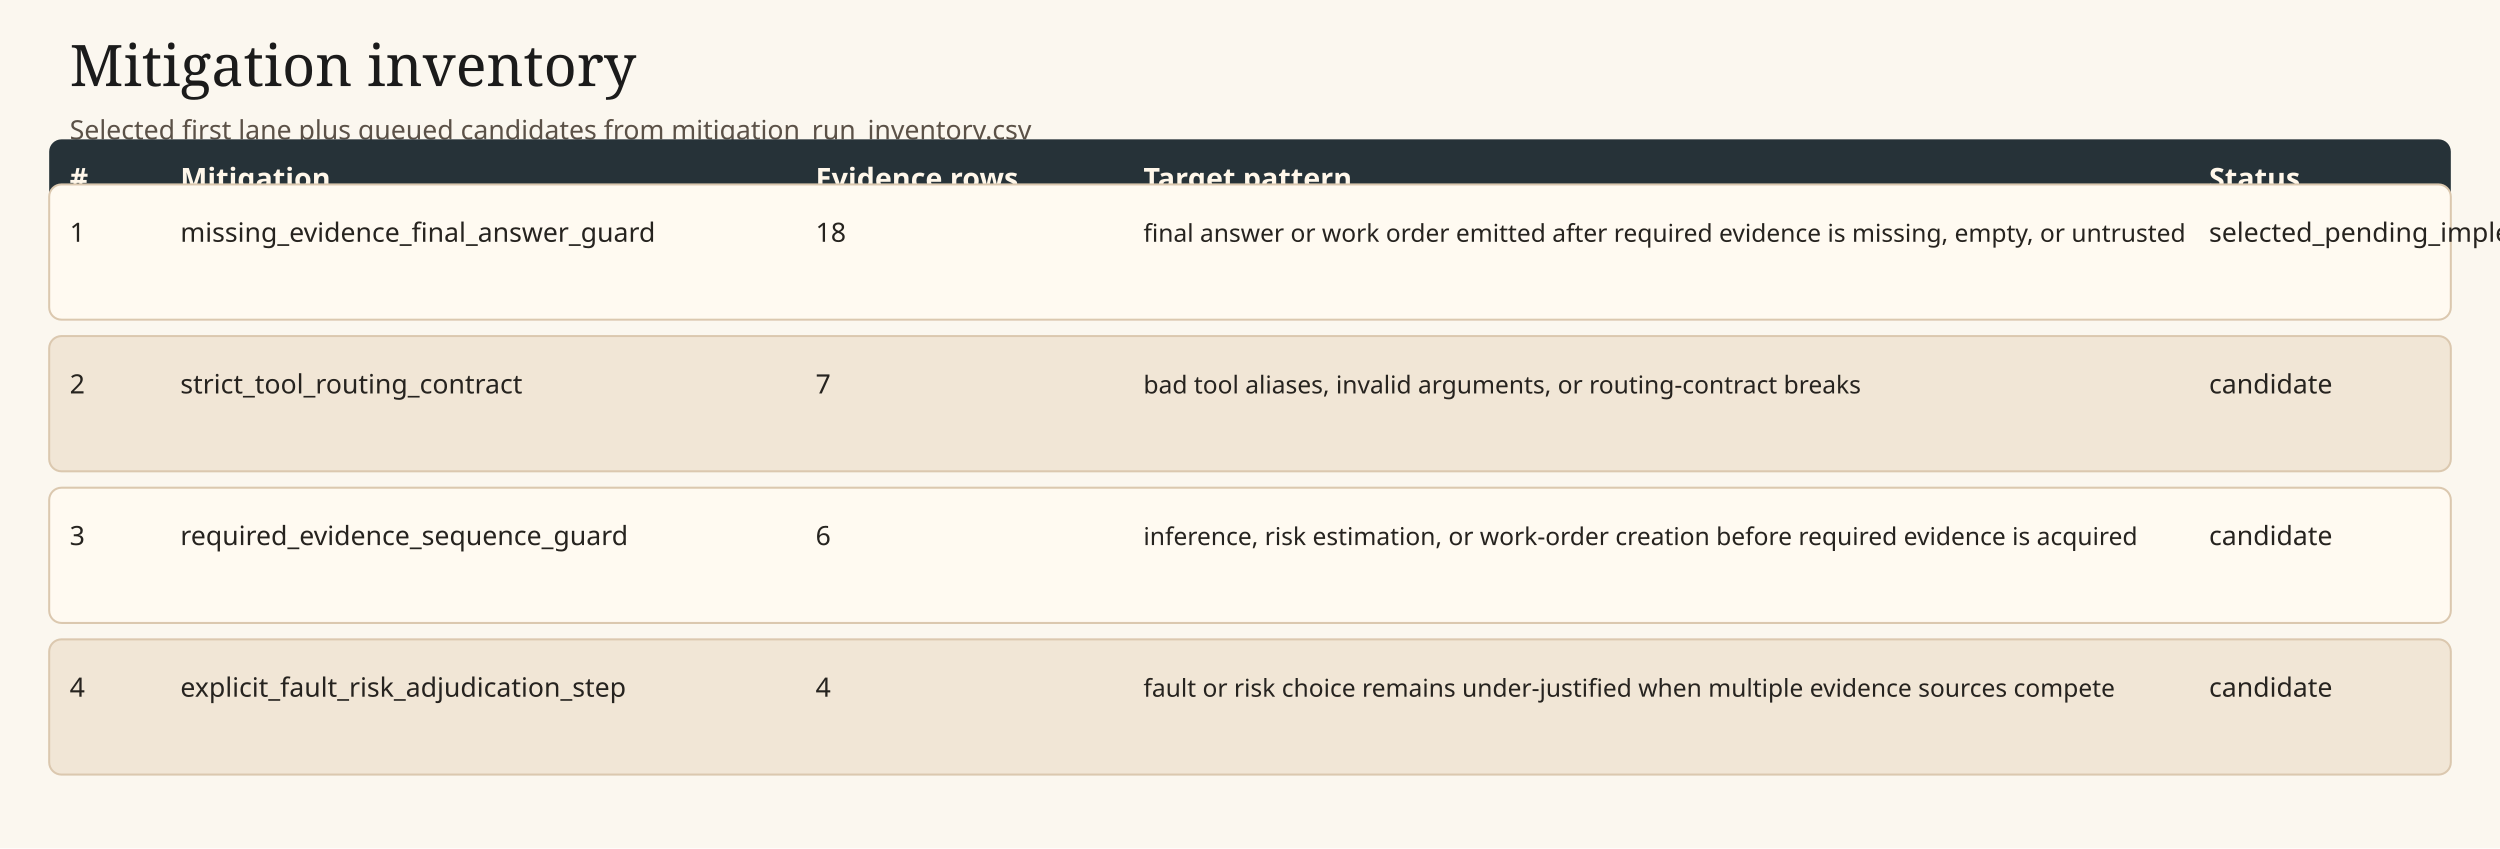
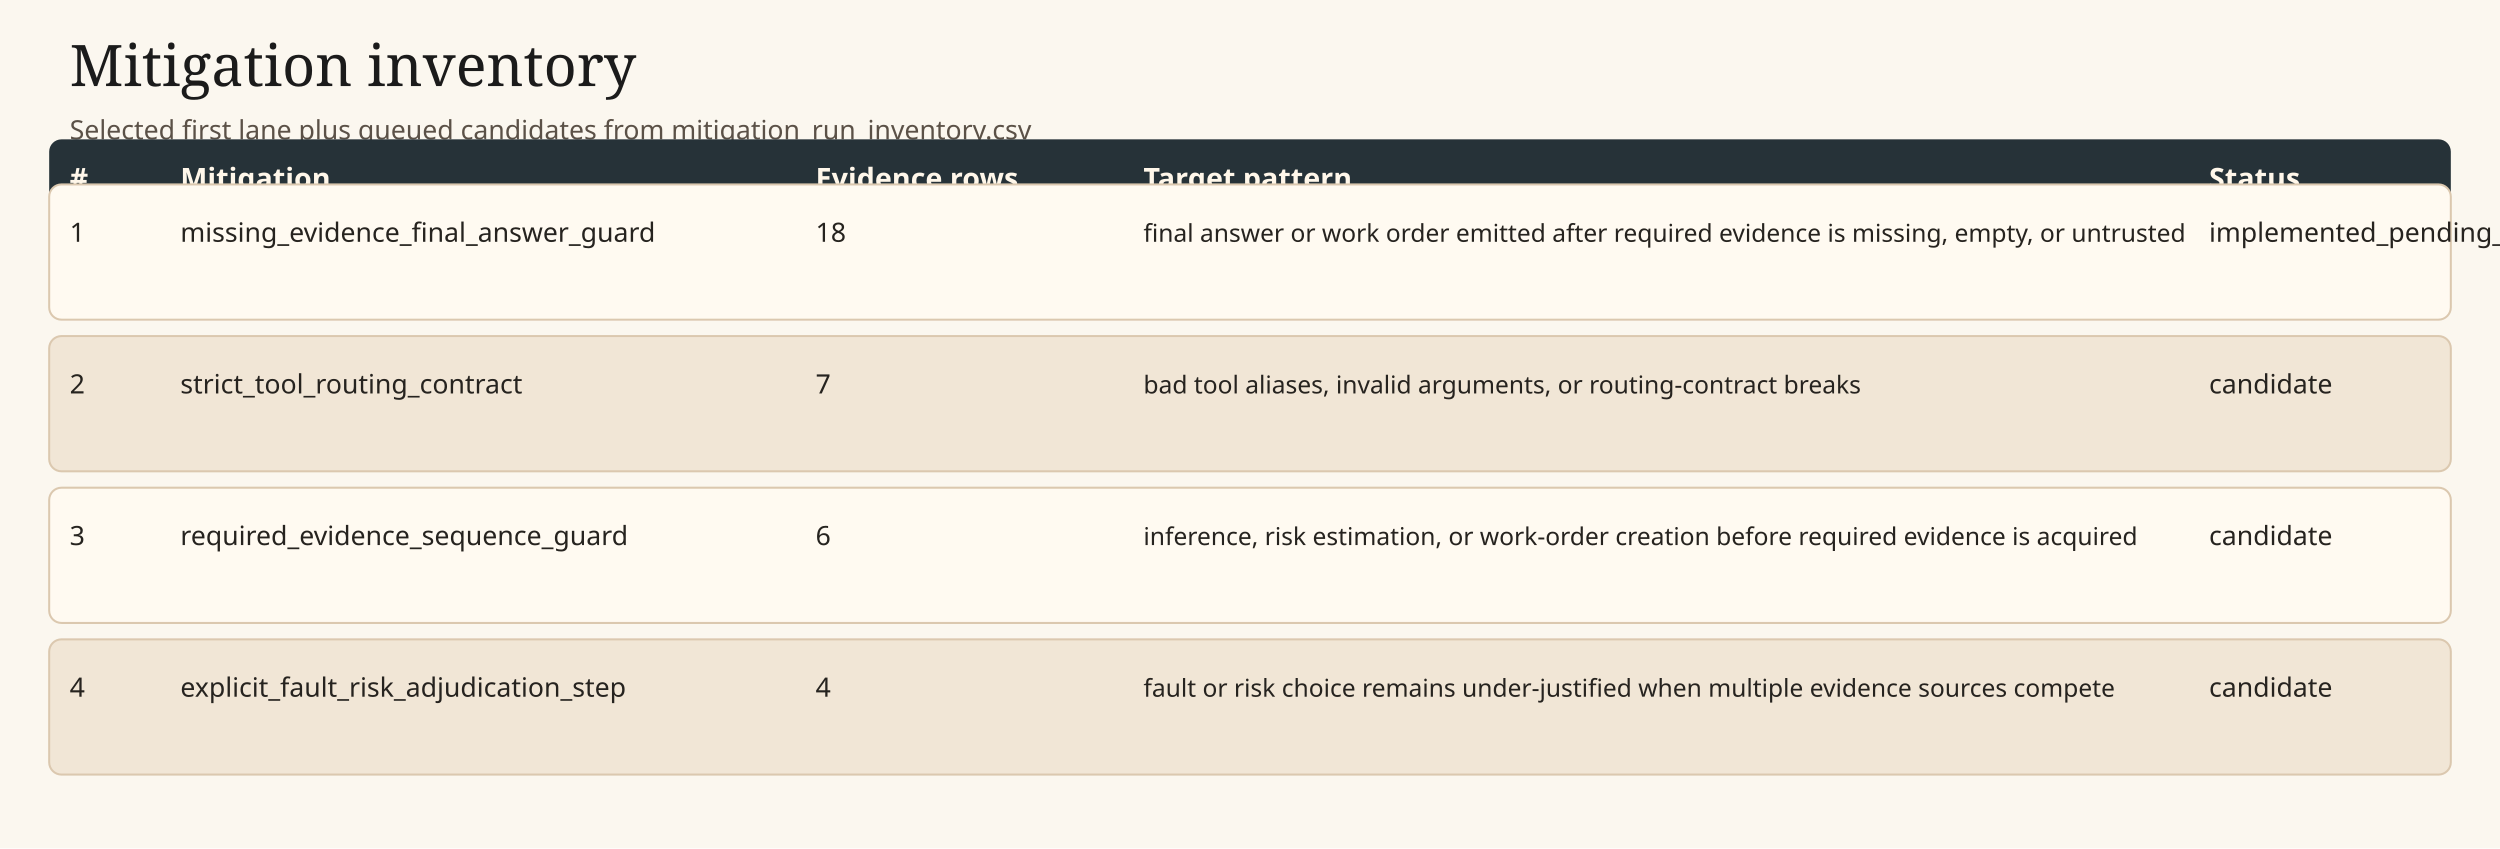
<svg xmlns="http://www.w3.org/2000/svg" viewBox="0 0 1220 414">
  <rect width="100%" height="100%" fill="#fbf7ef" />
  <text x="34" y="42" font-family="Georgia, serif" font-size="28" fill="#1b1b1b">Mitigation inventory</text>
  <text x="34" y="68" font-family="Verdana, sans-serif" font-size="13" fill="#5b5147">Selected first lane plus queued candidates from mitigation_run_inventory.csv</text>
  <rect x="24" y="68" width="1172" height="38" rx="6" fill="#263238" />
  <text x="34" y="92" font-family="Verdana, sans-serif" font-size="14" font-weight="700" fill="#fff7ea">#</text>
  <text x="88" y="92" font-family="Verdana, sans-serif" font-size="14" font-weight="700" fill="#fff7ea">Mitigation</text>
  <text x="398" y="92" font-family="Verdana, sans-serif" font-size="14" font-weight="700" fill="#fff7ea">Evidence rows</text>
  <text x="558" y="92" font-family="Verdana, sans-serif" font-size="14" font-weight="700" fill="#fff7ea">Target pattern</text>
  <text x="1078" y="92" font-family="Verdana, sans-serif" font-size="14" font-weight="700" fill="#fff7ea">Status</text>
  <rect x="24" y="90" width="1172" height="66" rx="6" fill="#fffaf1" stroke="#dbc8af" />
  <text x="34" y="118" font-family="Verdana, sans-serif" font-size="13" fill="#26231f">1</text>
  <text x="88" y="118" font-family="Verdana, sans-serif" font-size="13" fill="#26231f">missing_evidence_final_answer_guard</text>
  <text x="398" y="118" font-family="Verdana, sans-serif" font-size="13" fill="#26231f">18</text>
  <text x="558" y="118" font-family="Verdana, sans-serif" font-size="12" fill="#26231f">final answer or work order emitted after required evidence is missing, empty, or untrusted</text>
-   <text x="1078" y="118" font-family="Verdana, sans-serif" font-size="13" fill="#26231f">selected_pending_implementation</text>
+   <text x="1078" y="118" font-family="Verdana, sans-serif" font-size="13" fill="#26231f">implemented_pending_rerun</text>
  <rect x="24" y="164" width="1172" height="66" rx="6" fill="#f1e6d6" stroke="#dbc8af" />
  <text x="34" y="192" font-family="Verdana, sans-serif" font-size="13" fill="#26231f">2</text>
  <text x="88" y="192" font-family="Verdana, sans-serif" font-size="13" fill="#26231f">strict_tool_routing_contract</text>
  <text x="398" y="192" font-family="Verdana, sans-serif" font-size="13" fill="#26231f">7</text>
  <text x="558" y="192" font-family="Verdana, sans-serif" font-size="12" fill="#26231f">bad tool aliases, invalid arguments, or routing-contract breaks</text>
  <text x="1078" y="192" font-family="Verdana, sans-serif" font-size="13" fill="#26231f">candidate</text>
  <rect x="24" y="238" width="1172" height="66" rx="6" fill="#fffaf1" stroke="#dbc8af" />
  <text x="34" y="266" font-family="Verdana, sans-serif" font-size="13" fill="#26231f">3</text>
  <text x="88" y="266" font-family="Verdana, sans-serif" font-size="13" fill="#26231f">required_evidence_sequence_guard</text>
  <text x="398" y="266" font-family="Verdana, sans-serif" font-size="13" fill="#26231f">6</text>
  <text x="558" y="266" font-family="Verdana, sans-serif" font-size="12" fill="#26231f">inference, risk estimation, or work-order creation before required evidence is acquired</text>
  <text x="1078" y="266" font-family="Verdana, sans-serif" font-size="13" fill="#26231f">candidate</text>
  <rect x="24" y="312" width="1172" height="66" rx="6" fill="#f1e6d6" stroke="#dbc8af" />
  <text x="34" y="340" font-family="Verdana, sans-serif" font-size="13" fill="#26231f">4</text>
  <text x="88" y="340" font-family="Verdana, sans-serif" font-size="13" fill="#26231f">explicit_fault_risk_adjudication_step</text>
  <text x="398" y="340" font-family="Verdana, sans-serif" font-size="13" fill="#26231f">4</text>
  <text x="558" y="340" font-family="Verdana, sans-serif" font-size="12" fill="#26231f">fault or risk choice remains under-justified when multiple evidence sources compete</text>
  <text x="1078" y="340" font-family="Verdana, sans-serif" font-size="13" fill="#26231f">candidate</text>
</svg>
